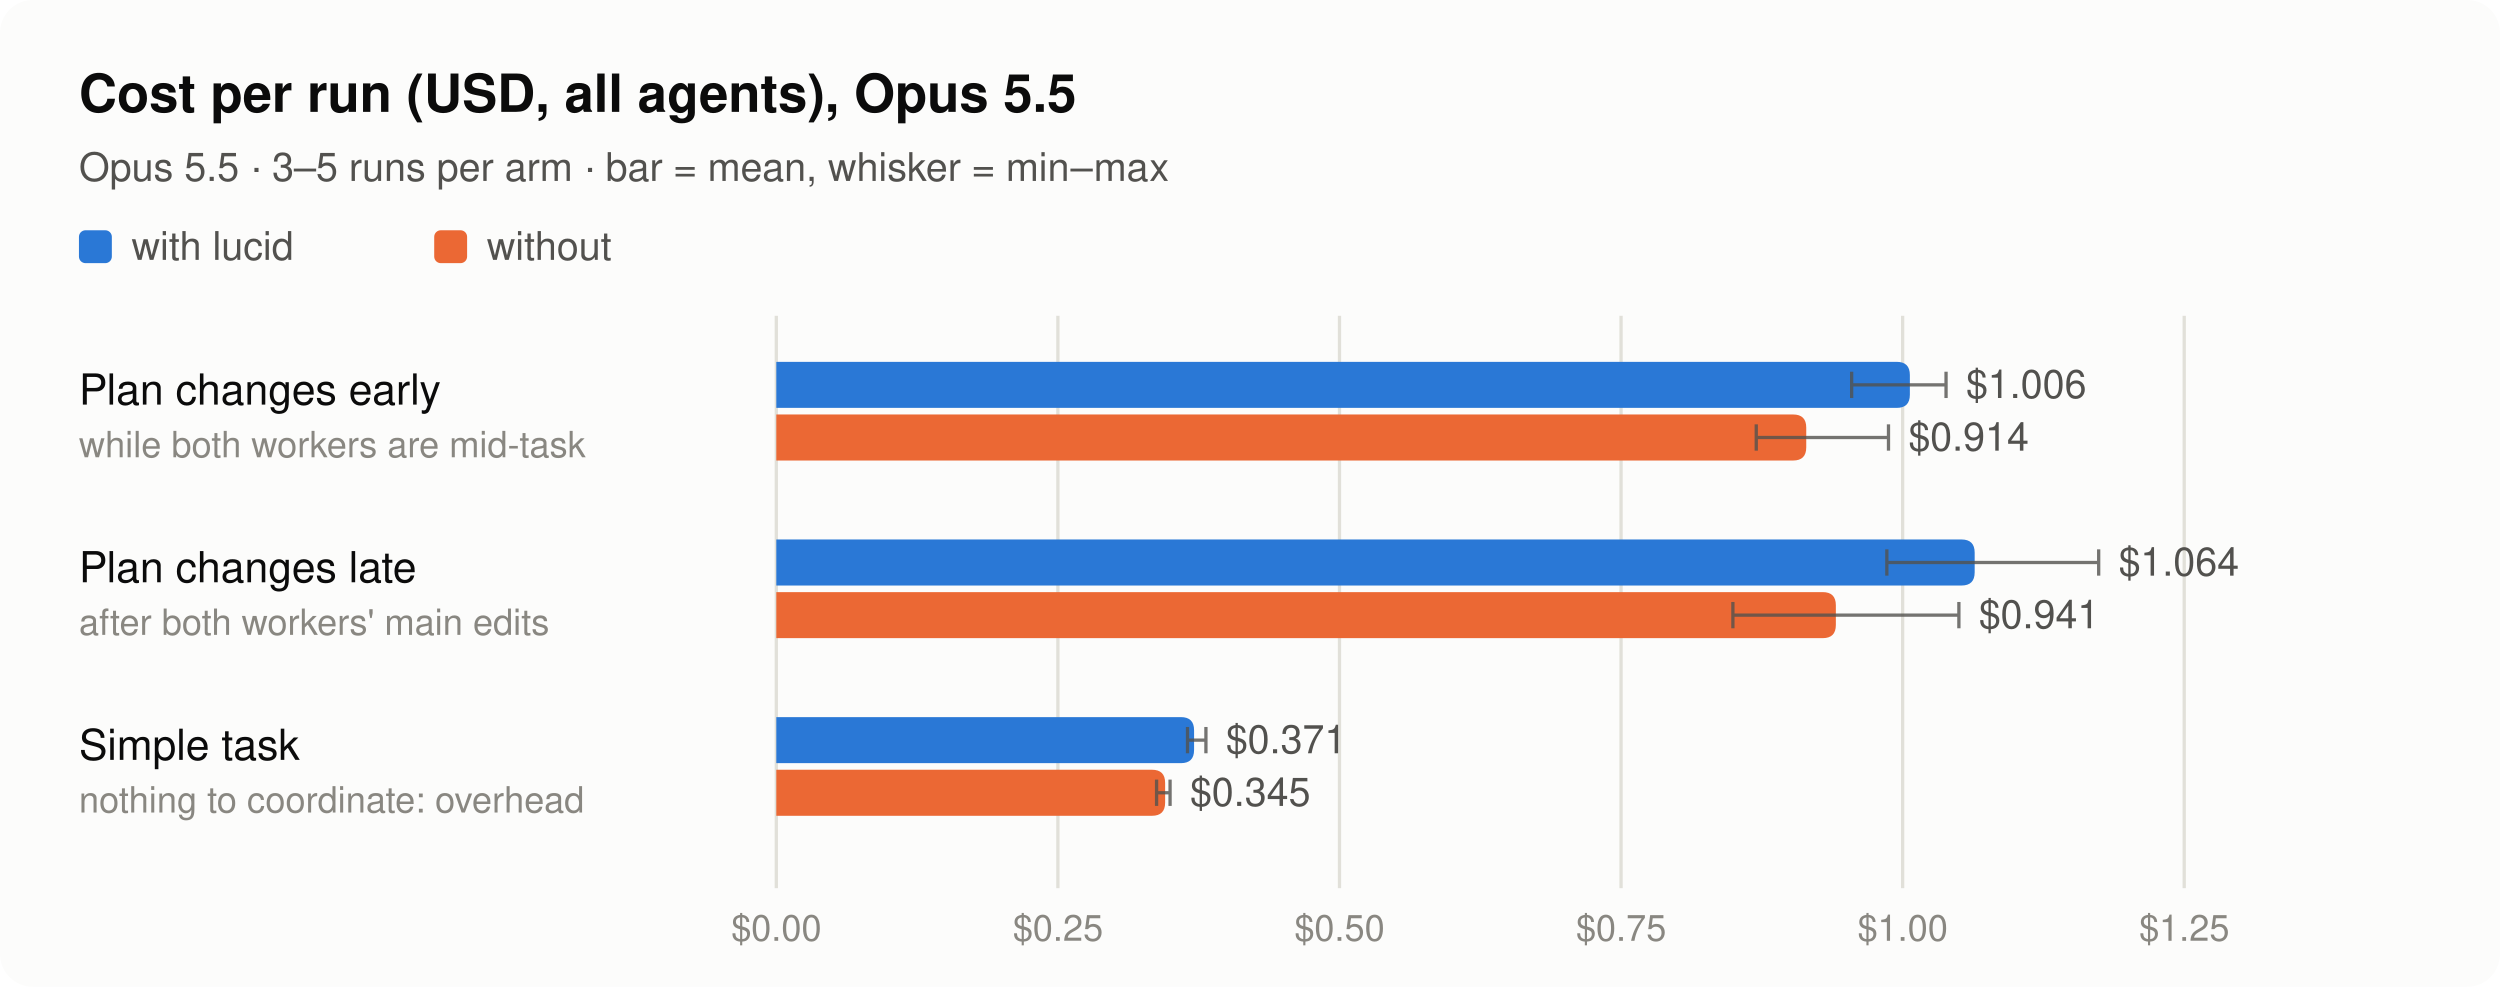
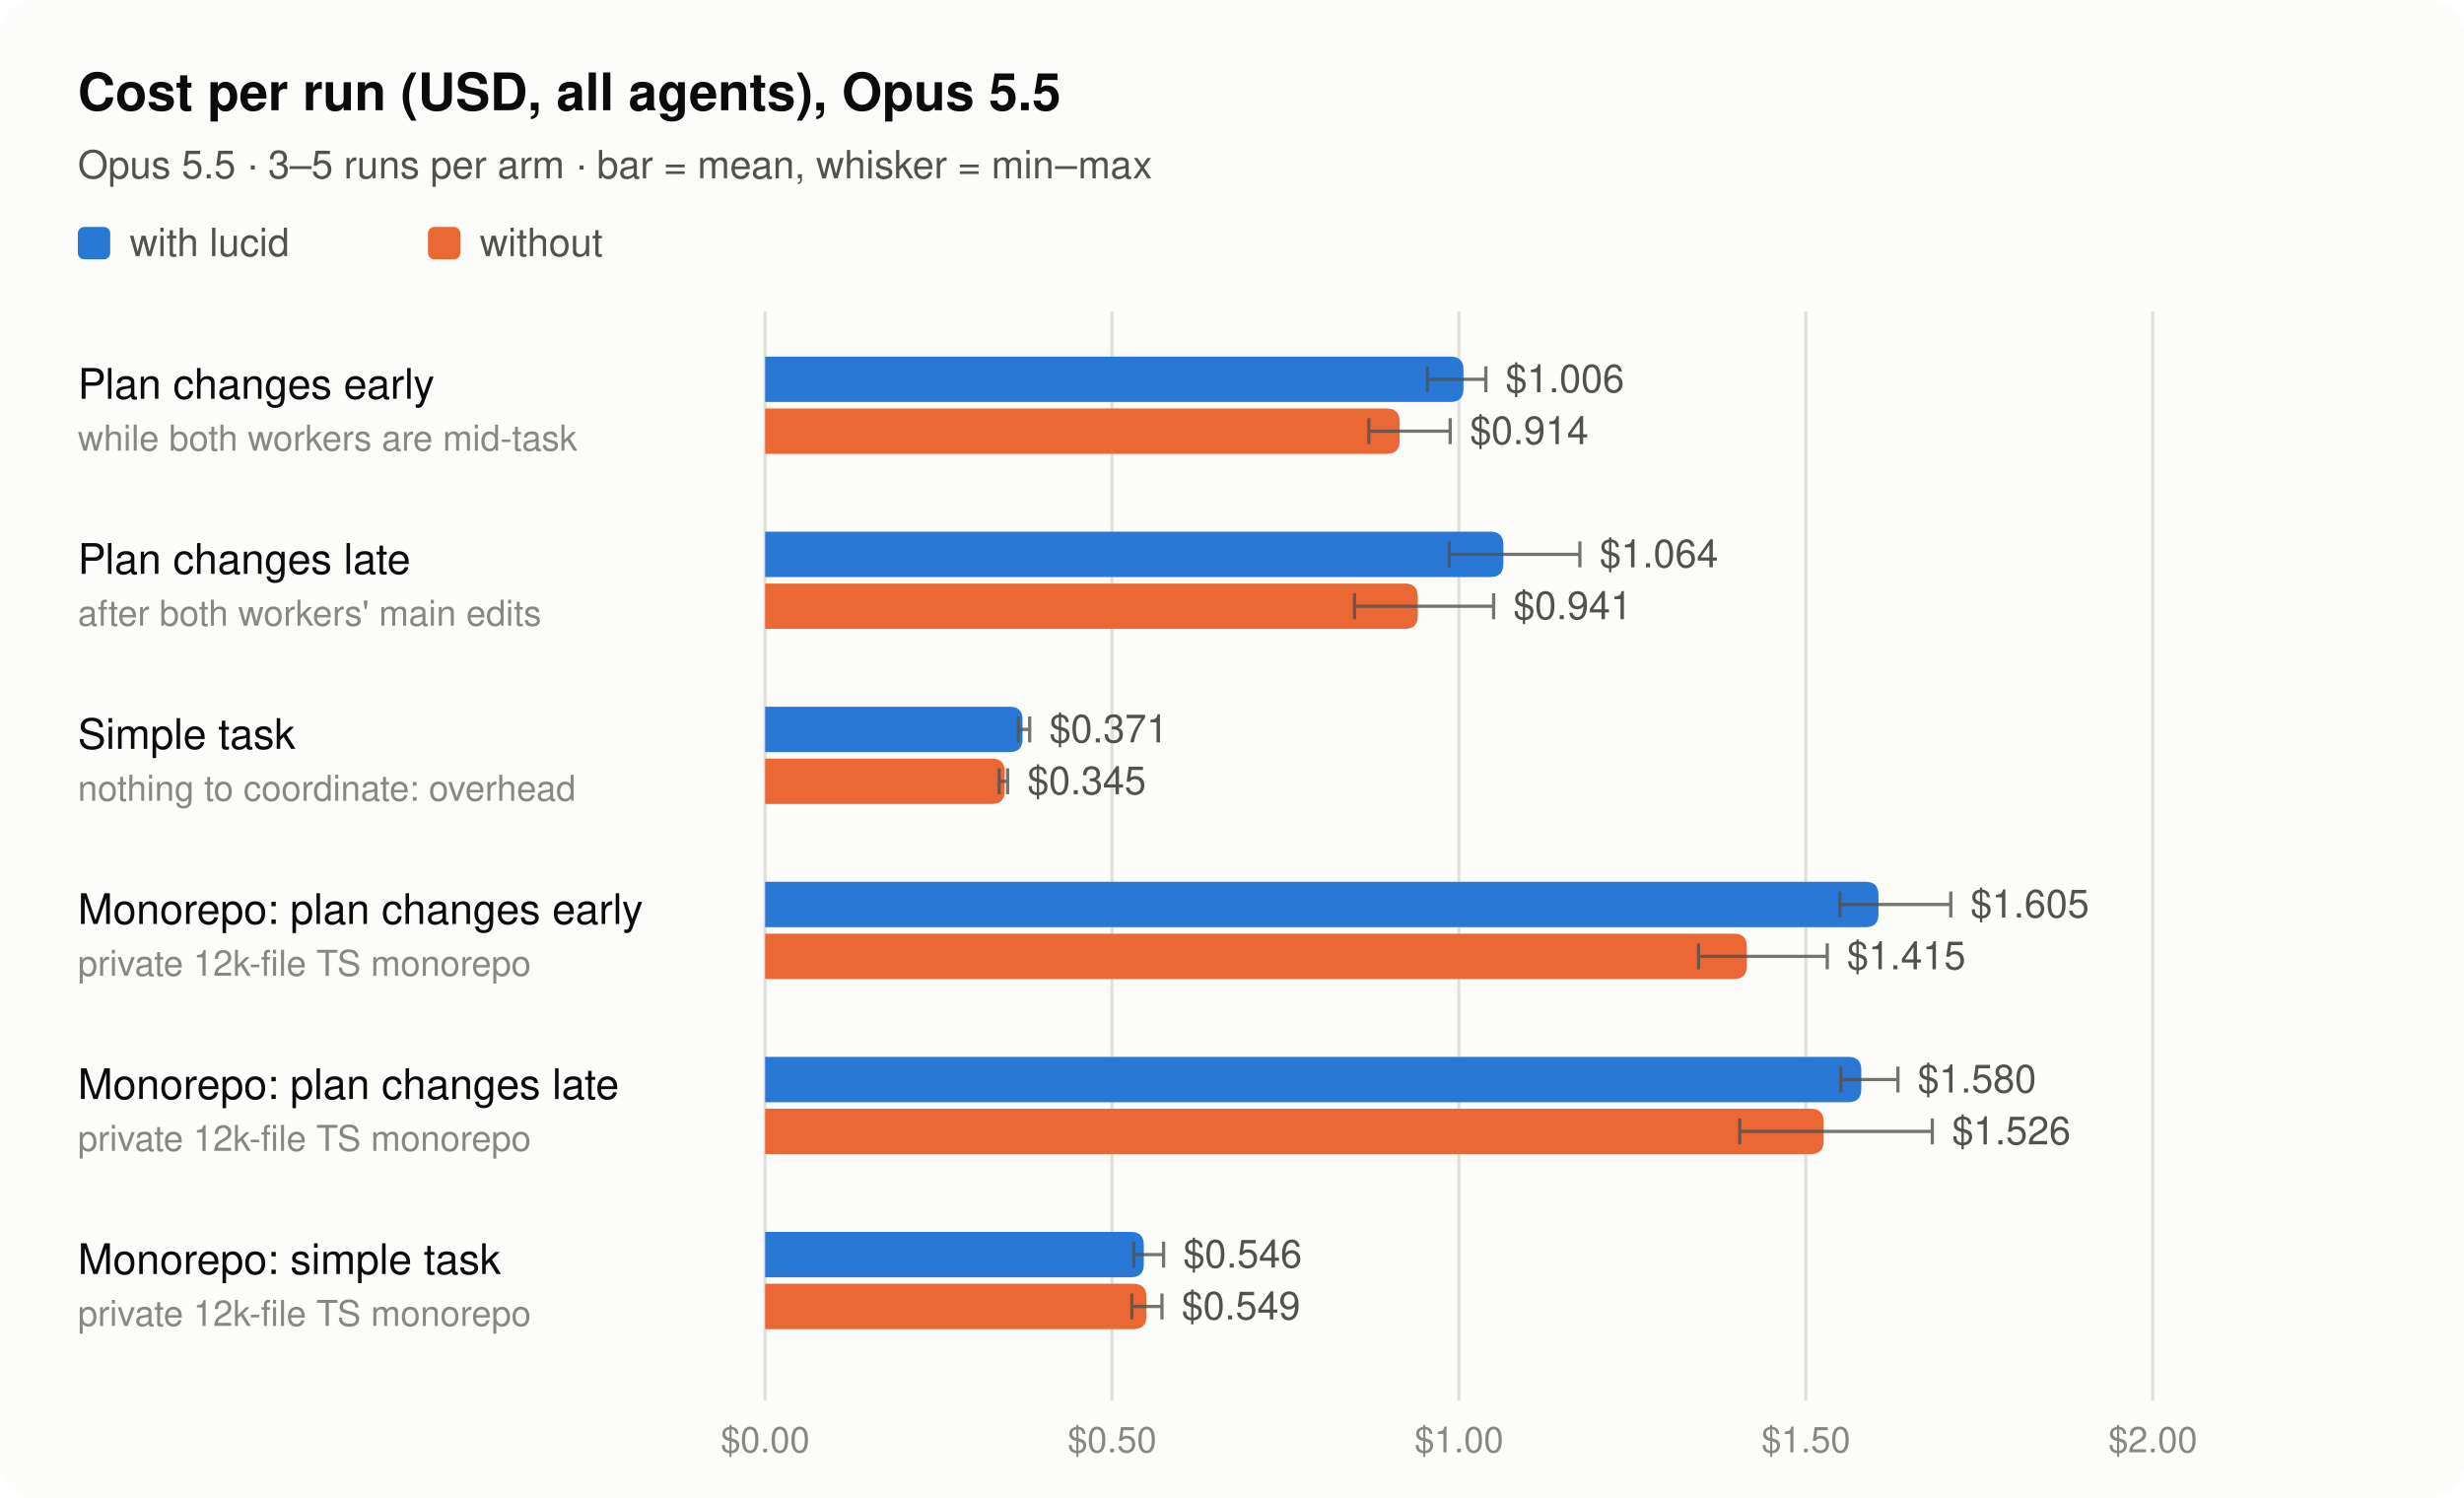
- <svg xmlns="http://www.w3.org/2000/svg" width="760" height="300" viewBox="0 0 760 300" font-family="-apple-system,BlinkMacSystemFont,'Segoe UI',Helvetica,Arial,sans-serif">
-   <rect width="760" height="300" rx="10" fill="#fcfcfb" />
+ <svg xmlns="http://www.w3.org/2000/svg" width="760" height="462" viewBox="0 0 760 462" font-family="-apple-system,BlinkMacSystemFont,'Segoe UI',Helvetica,Arial,sans-serif">
+   <rect width="760" height="462" rx="10" fill="#fcfcfb" />
  <text x="24" y="34" font-size="16" font-weight="600" fill="#0b0b0b">Cost per run (USD, all agents), Opus 5.5</text>
  <text x="24" y="55" font-size="12" fill="#52514e">Opus 5.5 · 3–5 runs per arm · bar = mean, whisker = min–max</text>
  <rect x="24" y="70" width="10" height="10" rx="2" fill="#2a78d6" />
  <text x="40" y="79" font-size="12" fill="#52514e">with lucid</text>
  <rect x="132" y="70" width="10" height="10" rx="2" fill="#eb6834" />
  <text x="148" y="79" font-size="12" fill="#52514e">without</text>
-   <line x1="236.0" y1="96" x2="236.0" y2="270" stroke="#e1e0d9" stroke-width="1" />
-   <text x="236.0" y="286" font-size="11" fill="#898781" text-anchor="middle">$0.00</text>
-   <line x1="321.6" y1="96" x2="321.6" y2="270" stroke="#e1e0d9" stroke-width="1" />
-   <text x="321.6" y="286" font-size="11" fill="#898781" text-anchor="middle">$0.25</text>
-   <line x1="407.2" y1="96" x2="407.2" y2="270" stroke="#e1e0d9" stroke-width="1" />
-   <text x="407.2" y="286" font-size="11" fill="#898781" text-anchor="middle">$0.50</text>
-   <line x1="492.8" y1="96" x2="492.8" y2="270" stroke="#e1e0d9" stroke-width="1" />
-   <text x="492.8" y="286" font-size="11" fill="#898781" text-anchor="middle">$0.75</text>
-   <line x1="578.4" y1="96" x2="578.4" y2="270" stroke="#e1e0d9" stroke-width="1" />
-   <text x="578.4" y="286" font-size="11" fill="#898781" text-anchor="middle">$1.00</text>
-   <line x1="664.0" y1="96" x2="664.0" y2="270" stroke="#e1e0d9" stroke-width="1" />
-   <text x="664.0" y="286" font-size="11" fill="#898781" text-anchor="middle">$1.25</text>
+   <line x1="236.0" y1="96" x2="236.0" y2="432" stroke="#e1e0d9" stroke-width="1" />
+   <text x="236.0" y="448" font-size="11" fill="#898781" text-anchor="middle">$0.00</text>
+   <line x1="343.0" y1="96" x2="343.0" y2="432" stroke="#e1e0d9" stroke-width="1" />
+   <text x="343.0" y="448" font-size="11" fill="#898781" text-anchor="middle">$0.50</text>
+   <line x1="450.0" y1="96" x2="450.0" y2="432" stroke="#e1e0d9" stroke-width="1" />
+   <text x="450.0" y="448" font-size="11" fill="#898781" text-anchor="middle">$1.00</text>
+   <line x1="557.0" y1="96" x2="557.0" y2="432" stroke="#e1e0d9" stroke-width="1" />
+   <text x="557.0" y="448" font-size="11" fill="#898781" text-anchor="middle">$1.50</text>
+   <line x1="664.0" y1="96" x2="664.0" y2="432" stroke="#e1e0d9" stroke-width="1" />
+   <text x="664.0" y="448" font-size="11" fill="#898781" text-anchor="middle">$2.00</text>
  <text x="24" y="123" font-size="13" font-weight="500" fill="#0b0b0b">Plan changes early</text>
  <text x="24" y="139" font-size="11" fill="#898781">while both workers are mid-task</text>
-   <path d="M236.0 110.0H576.6Q580.6 110.0 580.6 114.0V120.0Q580.6 124.0 576.6 124.0H236.0Z" fill="#2a78d6" />
-   <path d="M562.9 117.0H591.6M562.9 113.0v8M591.6 113.0v8" stroke="#52514e" stroke-width="1" fill="none" opacity="0.8" />
-   <text x="597.6" y="121.0" font-size="12" fill="#52514e" style="font-variant-numeric:tabular-nums">$1.006</text>
-   <path d="M236.0 126.0H545.1Q549.1 126.0 549.1 130.0V136.0Q549.1 140.0 545.1 140.0H236.0Z" fill="#eb6834" />
-   <path d="M533.9 133.0H574.1M533.9 129.0v8M574.1 129.0v8" stroke="#52514e" stroke-width="1" fill="none" opacity="0.8" />
-   <text x="580.1" y="137.0" font-size="12" fill="#52514e" style="font-variant-numeric:tabular-nums">$0.914</text>
+   <path d="M236.0 110.0H447.4Q451.4 110.0 451.4 114.0V120.0Q451.4 124.0 447.4 124.0H236.0Z" fill="#2a78d6" />
+   <path d="M440.3 117.0H458.3M440.3 113.0v8M458.3 113.0v8" stroke="#52514e" stroke-width="1" fill="none" opacity="0.8" />
+   <text x="464.3" y="121.0" font-size="12" fill="#52514e" style="font-variant-numeric:tabular-nums">$1.006</text>
+   <path d="M236.0 126.0H427.7Q431.7 126.0 431.7 130.0V136.0Q431.7 140.0 427.7 140.0H236.0Z" fill="#eb6834" />
+   <path d="M422.2 133.0H447.3M422.2 129.0v8M447.3 129.0v8" stroke="#52514e" stroke-width="1" fill="none" opacity="0.8" />
+   <text x="453.3" y="137.0" font-size="12" fill="#52514e" style="font-variant-numeric:tabular-nums">$0.914</text>
  <text x="24" y="177" font-size="13" font-weight="500" fill="#0b0b0b">Plan changes late</text>
  <text x="24" y="193" font-size="11" fill="#898781">after both workers' main edits</text>
-   <path d="M236.0 164.0H596.3Q600.3 164.0 600.3 168.0V174.0Q600.3 178.0 596.3 178.0H236.0Z" fill="#2a78d6" />
-   <path d="M573.6 171.0H638.0M573.6 167.0v8M638.0 167.0v8" stroke="#52514e" stroke-width="1" fill="none" opacity="0.8" />
-   <text x="644.0" y="175.0" font-size="12" fill="#52514e" style="font-variant-numeric:tabular-nums">$1.064</text>
-   <path d="M236.0 180.0H554.1Q558.1 180.0 558.1 184.0V190.0Q558.1 194.0 554.1 194.0H236.0Z" fill="#eb6834" />
-   <path d="M526.8 187.0H595.5M526.8 183.0v8M595.5 183.0v8" stroke="#52514e" stroke-width="1" fill="none" opacity="0.8" />
-   <text x="601.5" y="191.0" font-size="12" fill="#52514e" style="font-variant-numeric:tabular-nums">$0.941</text>
+   <path d="M236.0 164.0H459.7Q463.7 164.0 463.7 168.0V174.0Q463.7 178.0 459.7 178.0H236.0Z" fill="#2a78d6" />
+   <path d="M447.0 171.0H487.3M447.0 167.0v8M487.3 167.0v8" stroke="#52514e" stroke-width="1" fill="none" opacity="0.8" />
+   <text x="493.3" y="175.0" font-size="12" fill="#52514e" style="font-variant-numeric:tabular-nums">$1.064</text>
+   <path d="M236.0 180.0H433.3Q437.3 180.0 437.3 184.0V190.0Q437.3 194.0 433.3 194.0H236.0Z" fill="#eb6834" />
+   <path d="M417.8 187.0H460.7M417.8 183.0v8M460.7 183.0v8" stroke="#52514e" stroke-width="1" fill="none" opacity="0.8" />
+   <text x="466.7" y="191.0" font-size="12" fill="#52514e" style="font-variant-numeric:tabular-nums">$0.941</text>
  <text x="24" y="231" font-size="13" font-weight="500" fill="#0b0b0b">Simple task</text>
  <text x="24" y="247" font-size="11" fill="#898781">nothing to coordinate: overhead</text>
-   <path d="M236.0 218.0H359.0Q363.0 218.0 363.0 222.0V228.0Q363.0 232.0 359.0 232.0H236.0Z" fill="#2a78d6" />
-   <path d="M361.0 225.0H366.6M361.0 221.0v8M366.6 221.0v8" stroke="#52514e" stroke-width="1" fill="none" opacity="0.8" />
-   <text x="372.6" y="229.0" font-size="12" fill="#52514e" style="font-variant-numeric:tabular-nums">$0.371</text>
-   <path d="M236.0 234.0H350.2Q354.2 234.0 354.2 238.0V244.0Q354.2 248.0 350.2 248.0H236.0Z" fill="#eb6834" />
-   <path d="M351.6 241.0H355.7M351.6 237.0v8M355.7 237.0v8" stroke="#52514e" stroke-width="1" fill="none" opacity="0.8" />
-   <text x="361.7" y="245.0" font-size="12" fill="#52514e" style="font-variant-numeric:tabular-nums">$0.345</text>
+   <path d="M236.0 218.0H311.4Q315.4 218.0 315.4 222.0V228.0Q315.4 232.0 311.4 232.0H236.0Z" fill="#2a78d6" />
+   <path d="M314.1 225.0H317.6M314.1 221.0v8M317.6 221.0v8" stroke="#52514e" stroke-width="1" fill="none" opacity="0.8" />
+   <text x="323.6" y="229.0" font-size="12" fill="#52514e" style="font-variant-numeric:tabular-nums">$0.371</text>
+   <path d="M236.0 234.0H305.9Q309.9 234.0 309.9 238.0V244.0Q309.9 248.0 305.9 248.0H236.0Z" fill="#eb6834" />
+   <path d="M308.2 241.0H310.8M308.2 237.0v8M310.8 237.0v8" stroke="#52514e" stroke-width="1" fill="none" opacity="0.8" />
+   <text x="316.8" y="245.0" font-size="12" fill="#52514e" style="font-variant-numeric:tabular-nums">$0.345</text>
+   <text x="24" y="285" font-size="13" font-weight="500" fill="#0b0b0b">Monorepo: plan changes early</text>
+   <text x="24" y="301" font-size="11" fill="#898781">private 12k-file TS monorepo</text>
+   <path d="M236.0 272.0H575.4Q579.4 272.0 579.4 276.0V282.0Q579.4 286.0 575.4 286.0H236.0Z" fill="#2a78d6" />
+   <path d="M567.5 279.0H601.7M567.5 275.0v8M601.7 275.0v8" stroke="#52514e" stroke-width="1" fill="none" opacity="0.8" />
+   <text x="607.7" y="283.0" font-size="12" fill="#52514e" style="font-variant-numeric:tabular-nums">$1.605</text>
+   <path d="M236.0 288.0H534.8Q538.8 288.0 538.8 292.0V298.0Q538.8 302.0 534.8 302.0H236.0Z" fill="#eb6834" />
+   <path d="M523.9 295.0H563.6M523.9 291.0v8M563.6 291.0v8" stroke="#52514e" stroke-width="1" fill="none" opacity="0.8" />
+   <text x="569.6" y="299.0" font-size="12" fill="#52514e" style="font-variant-numeric:tabular-nums">$1.415</text>
+   <text x="24" y="339" font-size="13" font-weight="500" fill="#0b0b0b">Monorepo: plan changes late</text>
+   <text x="24" y="355" font-size="11" fill="#898781">private 12k-file TS monorepo</text>
+   <path d="M236.0 326.0H570.1Q574.1 326.0 574.1 330.0V336.0Q574.1 340.0 570.1 340.0H236.0Z" fill="#2a78d6" />
+   <path d="M567.8 333.0H585.4M567.8 329.0v8M585.4 329.0v8" stroke="#52514e" stroke-width="1" fill="none" opacity="0.8" />
+   <text x="591.4" y="337.0" font-size="12" fill="#52514e" style="font-variant-numeric:tabular-nums">$1.580</text>
+   <path d="M236.0 342.0H558.5Q562.5 342.0 562.5 346.0V352.0Q562.5 356.0 558.5 356.0H236.0Z" fill="#eb6834" />
+   <path d="M536.6 349.0H596.0M536.6 345.0v8M596.0 345.0v8" stroke="#52514e" stroke-width="1" fill="none" opacity="0.8" />
+   <text x="602.0" y="353.0" font-size="12" fill="#52514e" style="font-variant-numeric:tabular-nums">$1.526</text>
+   <text x="24" y="393" font-size="13" font-weight="500" fill="#0b0b0b">Monorepo: simple task</text>
+   <text x="24" y="409" font-size="11" fill="#898781">private 12k-file TS monorepo</text>
+   <path d="M236.0 380.0H348.8Q352.8 380.0 352.8 384.0V390.0Q352.8 394.0 348.8 394.0H236.0Z" fill="#2a78d6" />
+   <path d="M349.7 387.0H358.9M349.7 383.0v8M358.9 383.0v8" stroke="#52514e" stroke-width="1" fill="none" opacity="0.8" />
+   <text x="364.9" y="391.0" font-size="12" fill="#52514e" style="font-variant-numeric:tabular-nums">$0.546</text>
+   <path d="M236.0 396.0H349.6Q353.6 396.0 353.6 400.0V406.0Q353.6 410.0 349.6 410.0H236.0Z" fill="#eb6834" />
+   <path d="M349.1 403.0H358.4M349.1 399.0v8M358.4 399.0v8" stroke="#52514e" stroke-width="1" fill="none" opacity="0.8" />
+   <text x="364.4" y="407.0" font-size="12" fill="#52514e" style="font-variant-numeric:tabular-nums">$0.549</text>
</svg>
